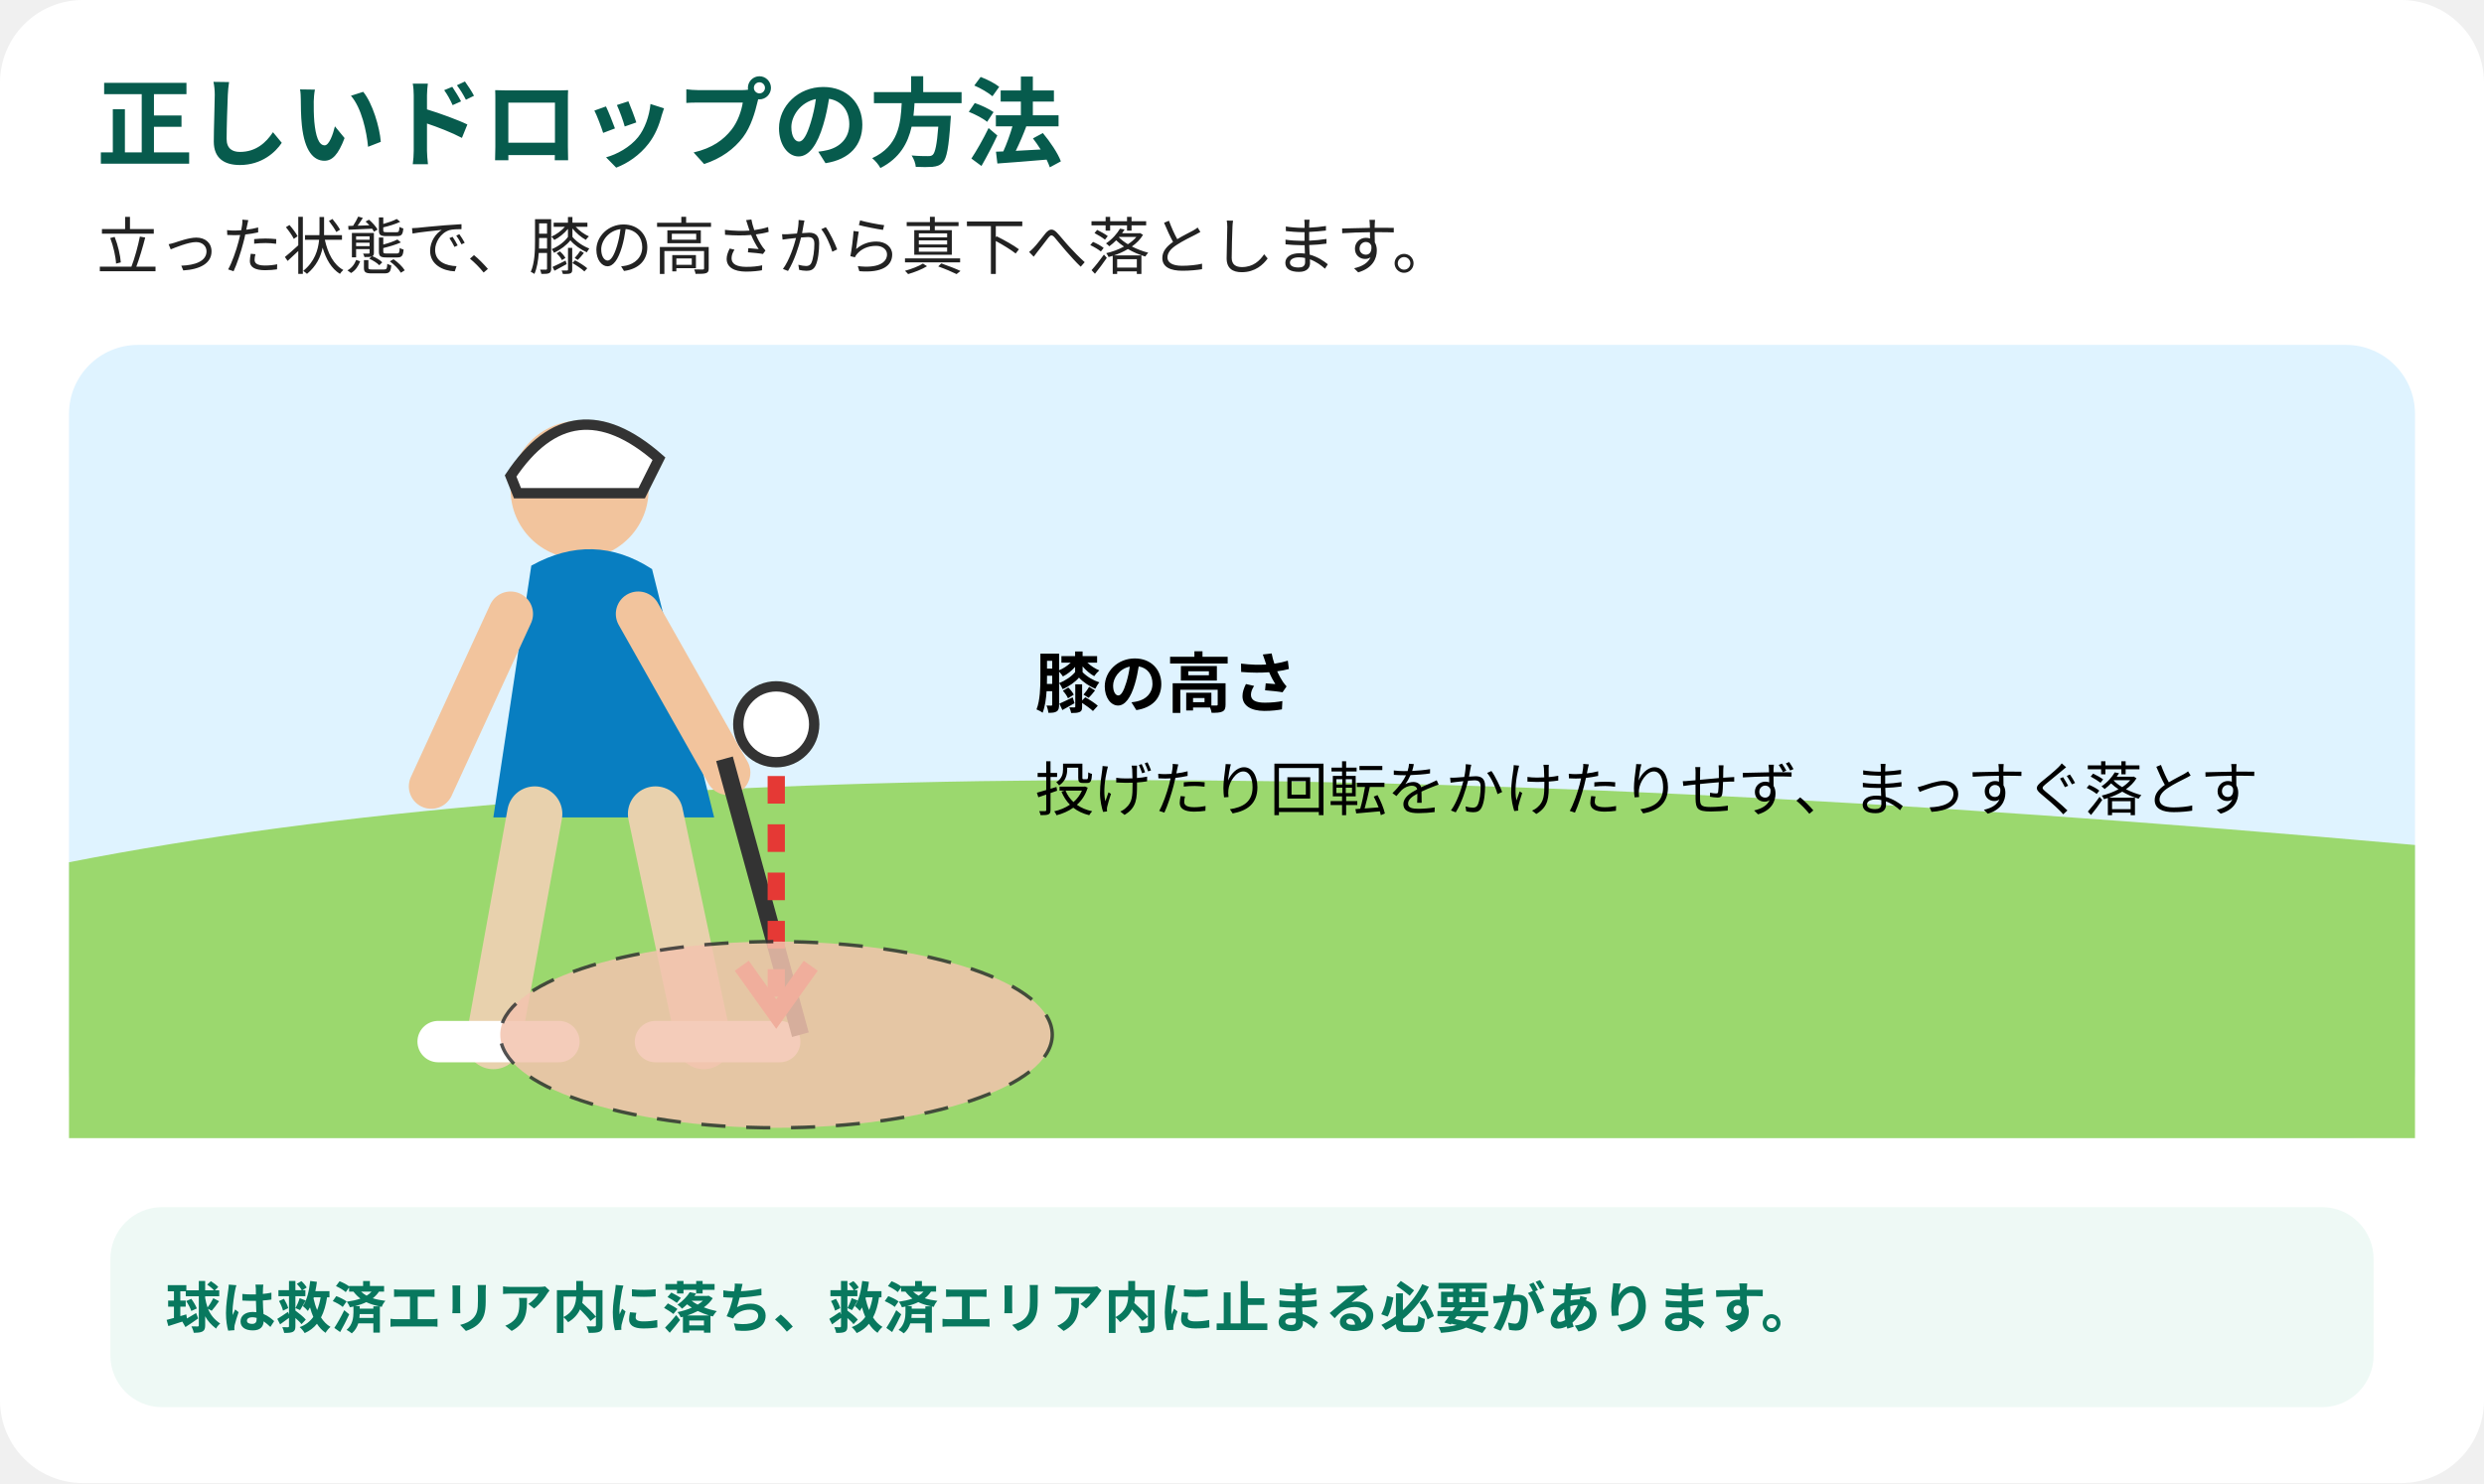
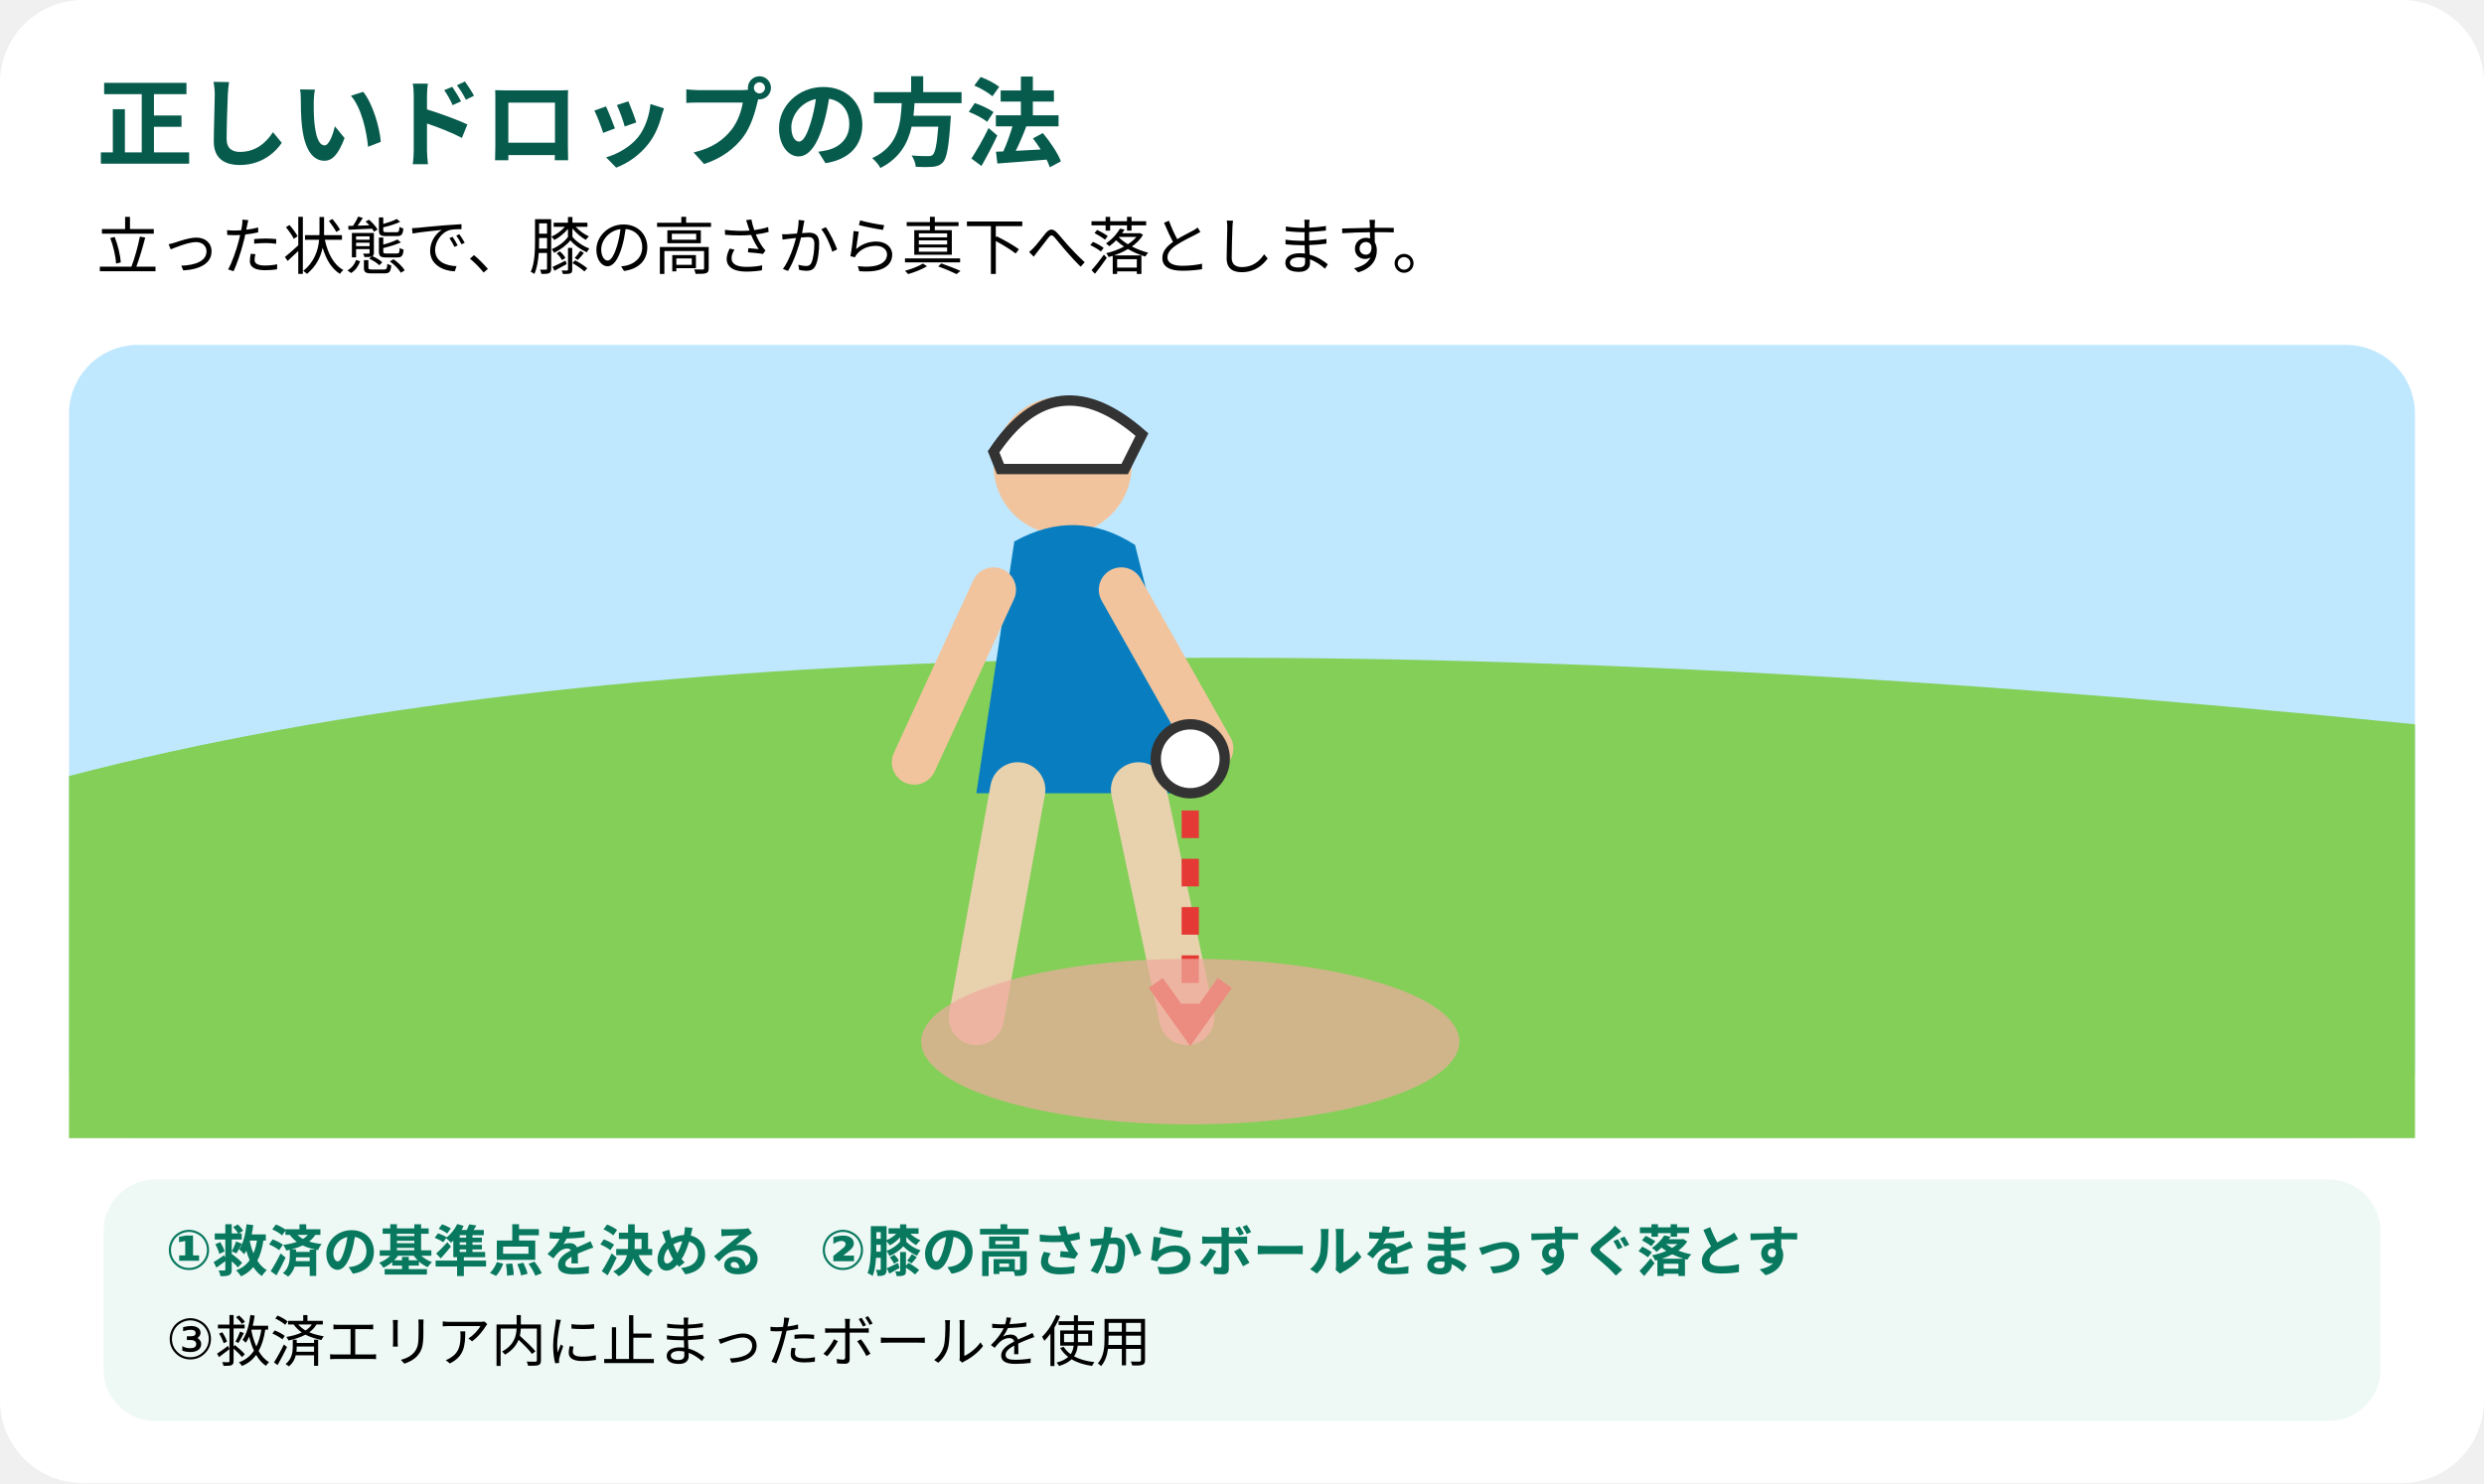
<svg xmlns="http://www.w3.org/2000/svg" viewBox="0 0 720 430">
  <rect width="720" height="430" rx="24" fill="#fff" />
  <text x="28" y="46" font-family="sans-serif" font-size="28" font-weight="700" fill="#075b4d">正しいドロップの方法</text>
-   <text x="28" y="78" font-family="sans-serif" font-size="18" fill="#222">立った状態で、膝の高さから真下へ落とします。</text>
-   <rect x="20" y="100" width="680" height="230" rx="20" fill="#dff3ff" />
-   <path d="M20 250Q250 205 700 245V330H20Z" fill="#9bd86e" />
-   <g transform="translate(120 112)">
+   <text x="28" y="78" font-family="sans-serif" font-size="18">立った状態で、膝の高さから真下へ落とします。</text>
+   <rect x="20" y="100" width="680" height="230" rx="20" fill="#bfe8ff" />
+   <path d="M20 225Q250 165 700 210V330H20Z" fill="#83cf58" />
+   <g transform="translate(260 105)">
    <circle cx="48" cy="30" r="20" fill="#f2c49d" />
    <path d="M28 26q18-27 43-5l-5 10H30z" fill="#fff" stroke="#333" stroke-width="3" />
    <path d="M34 52q18-10 35 1l18 72H23z" fill="#087ec1" />
-     <path d="M28 66L5 116" stroke="#f2c49d" stroke-width="13" stroke-linecap="round" />
-     <path d="M65 66L91 112" stroke="#f2c49d" stroke-width="13" stroke-linecap="round" />
+     <path d="M28 66L5 116M65 66L91 112" stroke="#f2c49d" stroke-width="13" stroke-linecap="round" />
    <path d="M35 124L23 190M70 124L84 190" stroke="#e8d1ad" stroke-width="16" stroke-linecap="round" />
-     <path d="M7 190h35M70 190h36" stroke="#fff" stroke-width="12" stroke-linecap="round" />
-     <path d="M90 108L112 188" stroke="#333" stroke-width="5" />
  </g>
-   <circle cx="225" cy="210" r="11" fill="#fff" stroke="#333" stroke-width="3" />
-   <path d="M225 225V290" stroke="#e53935" stroke-width="5" stroke-dasharray="8 6" />
-   <path d="M215 280l10 14 10-14" fill="none" stroke="#e53935" stroke-width="5" />
-   <ellipse cx="225" cy="300" rx="80" ry="27" fill="#f2c3ae" opacity=".85" stroke="#333" stroke-dasharray="7 6" />
-   <text x="300" y="205" font-family="sans-serif" font-size="19" font-weight="700">膝の高さ</text>
-   <text x="300" y="235" font-family="sans-serif" font-size="17">投げたり回転をかけたりせず、まっすぐ落とす</text>
-   <rect x="32" y="350" width="656" height="58" rx="15" fill="#eef9f5" />
-   <text x="48" y="385" font-family="sans-serif" font-size="16" font-weight="700" fill="#08785e">球は救済エリア内に落ち、救済エリア内に止まる必要があります。</text>
+   <circle cx="345" cy="220" r="10" fill="#fff" stroke="#333" stroke-width="3" />
+   <path d="M345 235V295" stroke="#e53935" stroke-width="5" stroke-dasharray="8 6" />
+   <path d="M335 285l10 14 10-14" fill="none" stroke="#e53935" stroke-width="5" />
+   <ellipse cx="345" cy="302" rx="78" ry="24" fill="#efaa9c" opacity=".72" />
+   <rect x="30" y="342" width="660" height="70" rx="15" fill="#eef9f5" />
+   <text x="48" y="368" font-family="sans-serif" font-size="16" font-weight="700" fill="#08785e">①救済の基準点を決める　②膝の高さからボールをまっすぐ落とす</text>
+   <text x="48" y="394" font-family="sans-serif" font-size="16">③救済エリア内に止まったボールを使用</text>
</svg>
